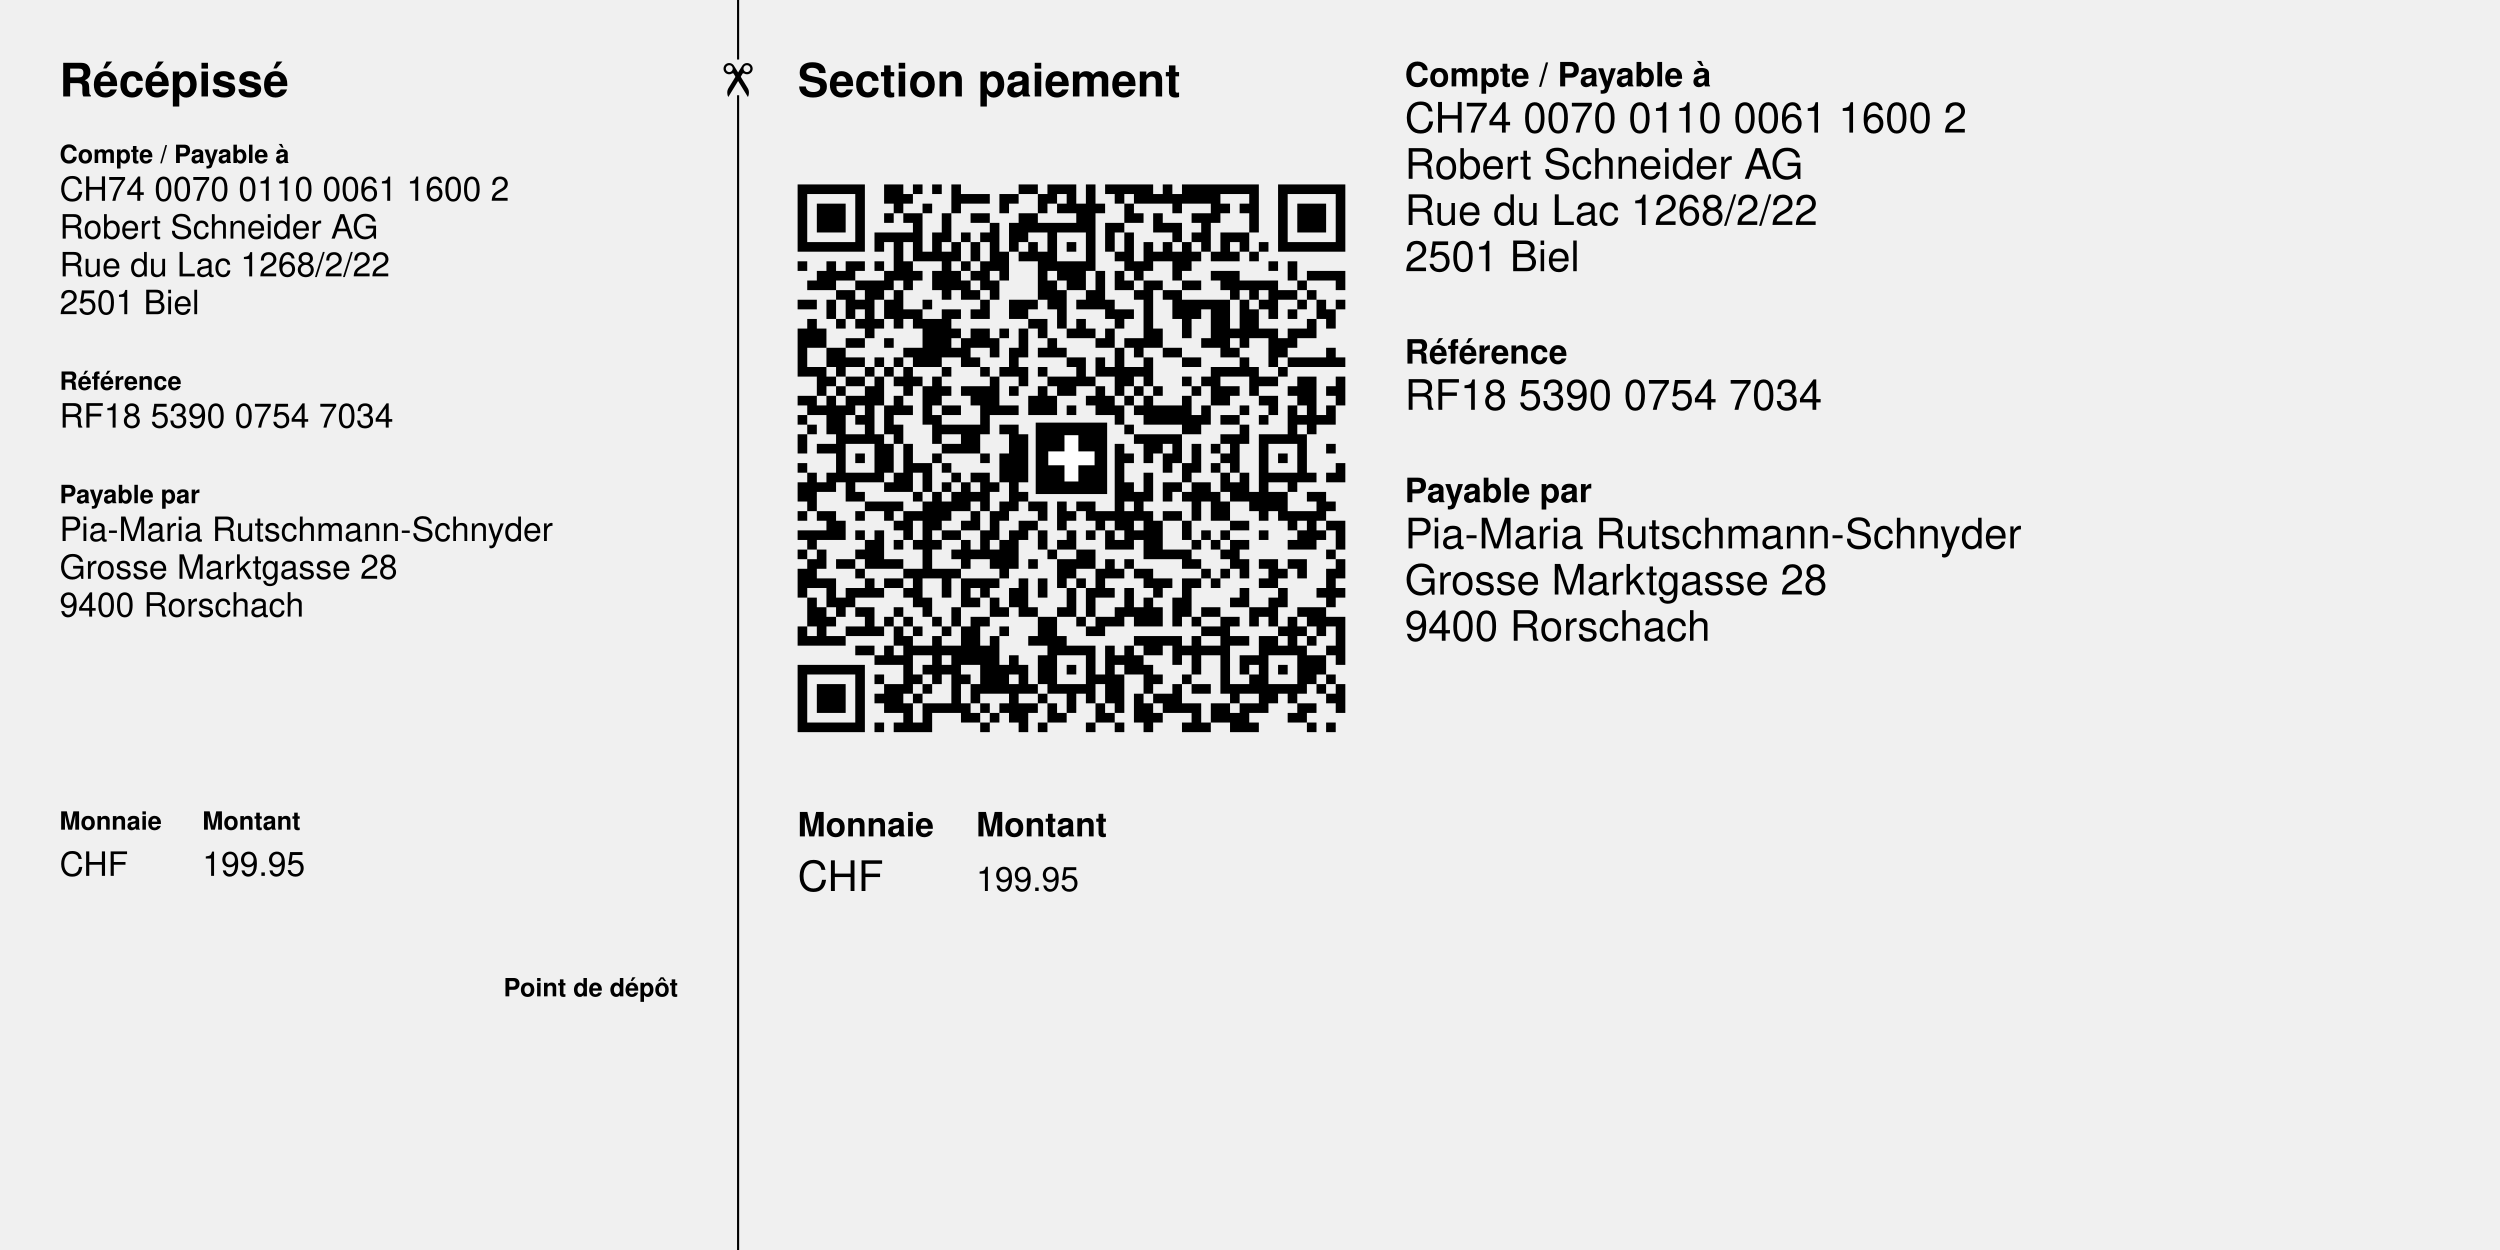
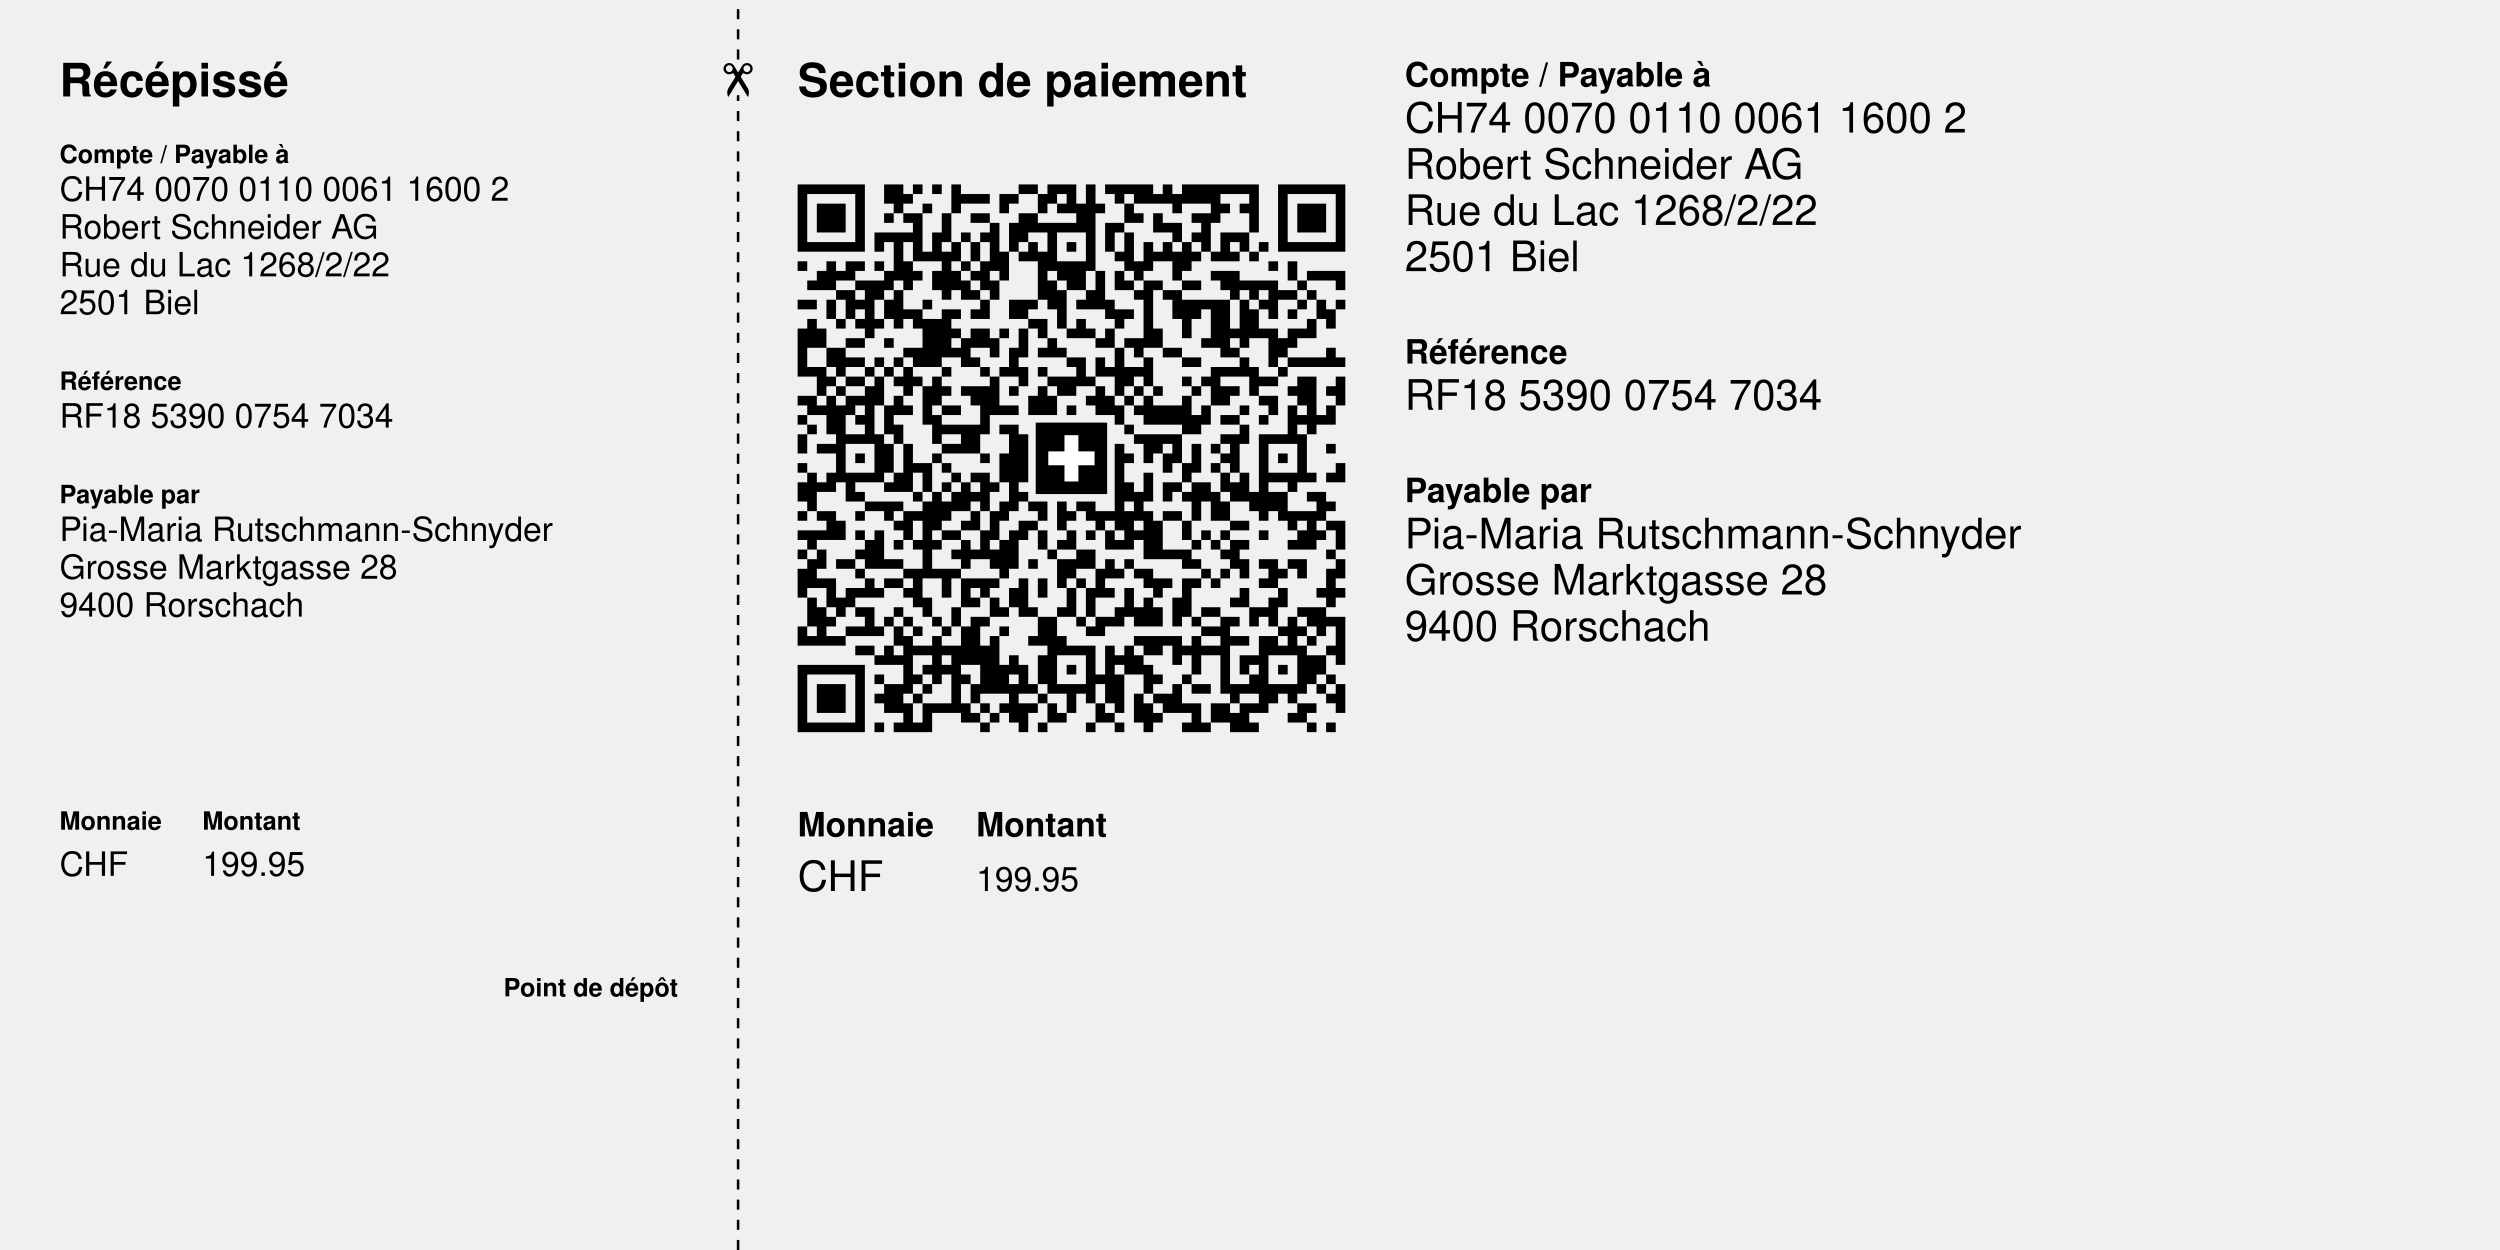
<svg xmlns="http://www.w3.org/2000/svg" width="210mm" height="105mm" version="1.1" viewBox="0 0 595.276 297.638">
  <g font-family="Helvetica,Arial,&quot;Liberation Sans&quot;" transform="translate(0 297.638)">
    <g transform="translate(189.921 0)">
-       <text x="0" y="-274.665" font-size="11" font-weight="bold">Section paiement</text>
+       <text x="0" y="-274.665" font-size="11" font-weight="bold">Section de paiement</text>
    </g>
    <g transform="translate(189.921 -123.307) scale(2.288)">
      <path d="M0,-57h7v1h-7zm9,0h2v2h-2zm3,0h1v1h-1zm2,0h1v1h-1zm2,0h1v3h-1zm7,0h2v1h-2z m3,0h3v1h-3zm4,0h1v9h-1zm2,0h5v1h-5zm6,0h1v2h-1zm2,0h8v1h-8zm10,0h7v1h-7z m-50,1h1v6h-1zm6,0h1v6h-1zm5,0h1v1h-1zm6,0h3v1h-3zm4,0h2v1h-2zm4,0h2v1h-2z m3,0h1v2h-1zm5,0h1v1h-1zm2,0h3v1h-3zm4,0h5v1h-5zm8,0h1v4h-1zm3,0h1v6h-1z m6,0h1v6h-1zm-54,1h3v3h-3zm8,0h1v1h-1zm3,0h1v1h-1zm8,0h1v1h-1zm4,0h1v1h-1z m2,0h1v1h-1zm2,0h1v3h-1zm2,0h1v1h-1zm3,0h1v2h-1zm5,0h1v1h-1zm4,0h2v1h-2z m3,0h1v1h-1zm6,0h3v3h-3zm-43,1h1v1h-1zm2,0h2v1h-2zm4,0h1v3h-1zm3,0h2v1h-2z m5,0h2v2h-2zm12,0h1v1h-1zm2,0h1v2h-1zm4,0h3v1h-3zm-29,1h1v4h-1zm8,0h1v5h-1z m2,0h1v3h-1zm3,0h4v1h-4zm7,0h1v3h-1zm1,0h1v1h-1zm5,0h2v1h-2zm4,0h1v3h-1z m-34,1h4v1h-4zm6,0h1v3h-1zm3,0h1v1h-1zm2,0h1v1h-1zm4,0h1v1h-1zm3,0h1v4h-1z m8,0h1v4h-1zm5,0h1v1h-1zm2,0h1v1h-1zm3,0h3v1h-3zm-43,1h5v1h-5zm7,0h1v1h-1z m2,0h1v4h-1zm6,0h1v2h-1zm2,0h1v2h-1zm6,0h1v2h-1zm4,0h1v1h-1zm8,0h1v3h-1z m2,0h1v2h-1zm2,0h1v3h-1zm4,0h1v2h-1zm2,0h1v1h-1zm2,0h1v1h-1zm3,0h5v1h-5z m-38,1h1v1h-1zm2,0h1v5h-1zm6,0h1v3h-1zm2,0h1v1h-1zm2,0h1v5h-1zm8,0h1v1h-1z m4,0h1v1h-1zm2,0h1v3h-1zm2,0h1v1h-1zm2,0h1v1h-1zm2,0h1v1h-1zm2,0h1v1h-1z m-47,1h1v1h-1zm3,0h1v3h-1zm2,0h2v1h-2zm3,0h1v1h-1zm3,0h1v3h-1zm6,0h1v1h-1z m2,0h1v3h-1zm8,0h3v2h-3zm8,0h1v2h-1zm14,0h1v1h-1zm2,0h1v2h-1zm-49,1h1v2h-1z m2,0h2v1h-2zm5,0h1v2h-1zm3,0h1v1h-1zm2,0h1v2h-1zm2,0h1v2h-1zm2,0h1v1h-1z m13,0h1v4h-1zm2,0h1v2h-1zm10,0h3v1h-3zm10,0h4v1h-4zm-52,1h1v1h-1zm5,0h3v1h-3z m11,0h1v2h-1zm3,0h1v2h-1zm6,0h1v3h-1zm2,0h2v1h-2zm6,0h1v1h-1zm2,0h1v7h-1z m1,0h1v1h-1zm3,0h2v1h-2zm4,0h6v1h-6zm8,0h1v1h-1zm4,0h1v1h-1zm-52,1h2v1h-2z m3,0h1v5h-1zm1,0h1v1h-1zm2,0h1v4h-1zm8,0h1v1h-1zm9,0h1v4h-1zm3,0h1v2h-1z m5,0h1v1h-1zm3,0h2v1h-2zm7,0h1v1h-1zm2,0h1v1h-1zm2,0h3v1h-3zm4,0h1v1h-1z m-53,1h2v1h-2zm3,0h1v2h-1zm2,0h2v1h-2zm4,0h1v2h-1zm4,0h1v1h-1zm6,0h1v2h-1z m3,0h2v2h-2zm2,0h1v1h-1zm5,0h1v1h-1zm3,0h1v2h-1zm7,0h6v1h-6zm7,0h1v5h-1z m2,0h2v1h-2zm4,0h1v1h-1zm2,0h1v2h-1zm2,0h1v1h-1zm-51,1h1v1h-1zm6,0h2v1h-2z m4,0h1v5h-1zm1,0h1v1h-1zm2,0h1v1h-1zm15,0h2v1h-2zm6,0h3v1h-3zm4,0h2v4h-2z m4,0h1v3h-1zm2,0h1v1h-1zm2,0h1v1h-1zm4,0h1v2h-1zm-54,1h1v3h-1zm3,0h1v1h-1z m2,0h1v1h-1zm2,0h1v1h-1zm4,0h3v1h-3zm12,0h2v1h-2zm5,0h1v2h-1zm4,0h1v1h-1z m7,0h1v2h-1zm13,0h1v2h-1zm-53,1h1v5h-1zm2,0h1v2h-1zm11,0h2v4h-2zm3,0h1v1h-1z m2,0h2v2h-2zm3,0h1v1h-1zm2,0h1v3h-1zm2,0h1v1h-1zm3,0h1v1h-1zm2,0h1v1h-1z m2,0h1v2h-1zm5,0h1v2h-1zm8,0h1v1h-1zm3,0h2v1h-2zm3,0h2v1h-2zm-46,1h2v1h-2z m4,0h1v1h-1zm8,0h1v3h-1zm3,0h1v2h-1zm6,0h1v2h-1zm5,0h1v1h-1zm3,0h2v1h-2z m8,0h1v1h-1zm7,0h2v2h-2zm2,0h1v1h-1zm-48,1h2v2h-2zm8,0h2v1h-2zm5,0h1v1h-1z m6,0h1v3h-1zm3,0h1v1h-1zm2,0h1v1h-1zm6,0h1v5h-1zm2,0h1v1h-1zm3,0h2v1h-2z m6,0h2v1h-2zm11,0h1v2h-1zm-50,1h2v1h-2zm3,0h1v1h-1zm2,0h1v1h-1zm2,0h1v1h-1z m6,0h1v1h-1zm10,0h2v1h-2zm3,0h1v2h-1zm5,0h1v3h-1zm4,0h2v1h-2zm6,0h1v2h-1z m3,0h1v1h-1zm2,0h4v1h-4zm5,0h1v1h-1zm-55,1h2v1h-2zm3,0h1v1h-1zm3,0h1v1h-1z m2,0h1v1h-1zm2,0h1v3h-1zm4,0h1v1h-1zm4,0h1v1h-1zm2,0h1v1h-1zm2,0h1v2h-1z m2,0h1v1h-1zm4,0h1v2h-1zm3,0h1v1h-1zm2,0h2v1h-2zm9,0h1v4h-1zm1,0h2v1h-2z m3,0h1v3h-1zm3,0h1v1h-1zm-48,1h2v1h-2zm3,0h2v1h-2zm3,0h1v3h-1zm2,0h1v1h-1z m2,0h1v1h-1zm2,0h1v3h-1zm6,0h1v4h-1zm6,0h3v1h-3zm4,0h1v1h-1zm4,0h1v1h-1z m6,0h1v1h-1zm2,0h1v1h-1zm6,0h2v1h-2zm4,0h2v3h-2zm4,0h1v3h-1zm-54,1h1v1h-1z m2,0h1v1h-1zm3,0h1v6h-1zm6,0h1v4h-1zm2,0h1v1h-1zm2,0h3v1h-3zm5,0h1v1h-1z m3,0h1v3h-1zm2,0h2v1h-2zm4,0h1v3h-1zm4,0h1v1h-1zm2,0h1v1h-1zm4,0h1v1h-1z m3,0h2v1h-2zm7,0h1v1h-1zm4,0h1v1h-1zm-55,1h2v1h-2zm3,0h1v4h-1zm2,0h2v1h-2z m5,0h1v2h-1zm8,0h2v1h-2zm6,0h1v2h-1zm2,0h1v2h-1zm4,0h1v1h-1zm2,0h1v2h-1z m2,0h1v1h-1zm2,0h1v3h-1zm4,0h1v4h-1zm4,0h1v1h-1zm4,0h2v1h-2zm-47,1h2v1h-2z m3,0h1v8h-1zm1,0h1v1h-1zm4,0h1v3h-1zm2,0h1v1h-1zm4,0h2v1h-2zm4,0h1v3h-1z m2,0h2v1h-2zm7,0h1v1h-1zm5,0h1v2h-1zm2,0h1v1h-1zm2,0h3v2h-3zm5,0h1v2h-1z m4,0h1v1h-1zm3,0h1v1h-1zm2,0h1v4h-1zm2,0h1v3h-1zm2,0h1v2h-1zm-55,1h1v1h-1z m6,0h1v1h-1zm8,0h1v3h-1zm27,0h1v2h-1zm3,0h2v1h-2zm4,0h1v1h-1zm4,0h1v1h-1z m2,0h1v1h-1zm-53,1h1v1h-1zm9,0h1v2h-1zm5,0h4v1h-4zm6,0h2v1h-2zm13,0h1v1h-1z m12,0h1v2h-1zm-46,1h1v2h-1zm5,0h2v1h-2zm3,0h1v5h-1zm9,0h2v2h-2zm5,0h2v5h-2z m13,0h5v1h-5zm9,0h2v1h-2zm4,0h1v9h-1zm1,0h2v1h-2zm3,0h1v5h-1zm-50,1h2v1h-2z m7,0h1v3h-1zm2,0h1v5h-1zm4,0h2v1h-2zm18,0h1v9h-1zm3,0h2v1h-2zm3,0h1v2h-1z m2,0h1v3h-1zm2,0h1v1h-1zm2,0h1v3h-1zm10,0h1v1h-1zm-49,1h1v1h-1zm8,0h1v1h-1z m5,0h1v1h-1zm2,0h1v3h-1zm13,0h1v1h-1zm2,0h1v1h-1zm2,0h1v2h-1zm6,0h1v1h-1z m6,0h1v1h-1zm-50,1h1v1h-1zm12,0h2v1h-2zm3,0h1v1h-1zm25,0h1v2h-1zm3,0h1v1h-1z m13,0h1v2h-1zm-55,1h1v4h-1zm2,0h1v2h-1zm2,0h3v1h-3zm5,0h1v2h-1zm3,0h1v2h-1z m3,0h1v1h-1zm2,0h2v1h-2zm18,0h1v3h-1zm8,0h1v2h-1zm2,0h1v3h-1zm3,0h3v1h-3z m4,0h1v1h-1zm2,0h1v1h-1zm-55,1h1v2h-1zm2,0h1v1h-1zm3,0h1v2h-1zm4,0h1v1h-1z m6,0h1v1h-1zm2,0h1v3h-1zm2,0h1v3h-1zm1,0h1v1h-1zm2,0h1v3h-1zm12,0h1v2h-1z m4,0h2v1h-2zm3,0h2v2h-2zm4,0h1v2h-1zm6,0h1v1h-1zm-45,1h1v1h-1zm6,0h1v1h-1z m2,0h1v4h-1zm2,0h1v2h-1zm2,0h1v1h-1zm5,0h1v1h-1zm12,0h1v3h-1zm3,0h1v1h-1z m2,0h1v1h-1zm3,0h1v3h-1zm4,0h1v2h-1zm2,0h2v2h-2zm4,0h2v1h-2zm-46,1h4v1h-4z m6,0h1v8h-1zm2,0h1v2h-1zm6,0h1v2h-1zm3,0h2v1h-2zm3,0h1v3h-1zm2,0h2v1h-2z m12,0h1v2h-1zm3,0h1v2h-1zm10,0h2v1h-2zm-54,1h1v1h-1zm2,0h2v1h-2zm4,0h1v1h-1z m3,0h1v1h-1zm2,0h1v3h-1zm1,0h1v1h-1zm6,0h1v2h-1zm2,0h1v3h-1zm5,0h1v1h-1z m3,0h1v1h-1zm2,0h3v1h-3zm4,0h1v4h-1zm2,0h1v5h-1zm2,0h2v1h-2zm12,0h5v1h-5z m-47,1h2v2h-2zm7,0h1v1h-1zm7,0h1v1h-1zm6,0h2v1h-2zm8,0h1v1h-1zm6,0h1v4h-1z m3,0h1v2h-1zm5,0h2v1h-2zm6,0h1v1h-1zm2,0h1v3h-1zm2,0h2v1h-2zm-55,1h3v1h-3z m6,0h1v1h-1zm2,0h1v4h-1zm7,0h2v1h-2zm4,0h1v3h-1zm3,0h1v4h-1zm1,0h1v1h-1z m2,0h1v2h-1zm3,0h1v2h-1zm2,0h1v1h-1zm2,0h1v2h-1zm3,0h1v1h-1zm7,0h1v1h-1z m2,0h1v1h-1zm4,0h1v1h-1zm4,0h1v2h-1zm2,0h1v1h-1zm2,0h1v2h-1zm-55,1h1v1h-1z m6,0h1v3h-1zm3,0h1v1h-1zm2,0h1v1h-1zm2,0h1v1h-1zm3,0h1v3h-1zm4,0h1v4h-1z m6,0h1v1h-1zm6,0h1v1h-1zm8,0h1v1h-1zm2,0h1v1h-1zm2,0h1v3h-1zm1,0h1v1h-1z m5,0h1v1h-1zm-51,1h1v1h-1zm2,0h1v2h-1zm4,0h1v1h-1zm10,0h1v1h-1zm2,0h1v1h-1z m2,0h1v2h-1zm6,0h1v1h-1zm3,0h2v2h-2zm9,0h3v1h-3zm6,0h1v1h-1zm11,0h1v1h-1z m-54,1h1v3h-1zm3,0h2v1h-2zm5,0h2v1h-2zm15,0h1v1h-1zm3,0h2v2h-2zm5,0h1v2h-1z m2,0h1v1h-1zm6,0h2v1h-2zm6,0h1v2h-1zm2,0h2v1h-2zm3,0h2v1h-2zm5,0h1v2h-1z m-56,1h1v3h-1zm6,0h1v1h-1zm5,0h2v1h-2zm3,0h3v1h-3zm17,0h1v3h-1zm2,0h1v1h-1z m2,0h2v1h-2zm7,0h1v1h-1zm2,0h1v1h-1zm5,0h2v1h-2zm3,0h1v1h-1zm3,0h1v4h-1z m-53,1h2v1h-2zm5,0h1v2h-1zm2,0h2v1h-2zm3,0h1v3h-1zm3,0h1v2h-1zm2,0h4v1h-4z m6,0h1v4h-1zm2,0h1v2h-1zm2,0h1v1h-1zm2,0h1v1h-1zm7,0h3v1h-3zm4,0h1v4h-1z m1,0h1v1h-1zm2,0h1v1h-1zm5,0h2v1h-2zm-45,1h1v2h-1zm2,0h2v1h-2zm3,0h1v1h-1z m3,0h1v1h-1zm6,0h1v2h-1zm2,0h1v1h-1zm3,0h1v2h-1zm6,0h1v3h-1zm2,0h1v3h-1z m2,0h1v1h-1zm2,0h1v3h-1zm3,0h1v1h-1zm9,0h1v2h-1zm4,0h1v2h-1zm4,0h1v1h-1z m2,0h1v1h-1zm-55,1h1v3h-1zm3,0h2v1h-2zm9,0h1v2h-1zm5,0h1v1h-1zm2,0h1v2h-1z m16,0h1v3h-1zm3,0h1v3h-1zm6,0h1v1h-1zm4,0h1v3h-1zm-47,1h1v4h-1zm2,0h1v1h-1z m2,0h2v1h-2zm4,0h1v1h-1zm6,0h1v2h-1zm5,0h1v1h-1zm3,0h1v1h-1zm3,0h1v1h-1z m6,0h1v2h-1zm2,0h1v2h-1zm2,0h1v2h-1zm5,0h2v1h-2zm5,0h2v1h-2zm5,0h3v1h-3z m-49,1h1v1h-1zm4,0h1v2h-1zm2,0h1v1h-1zm2,0h1v1h-1zm3,0h1v1h-1zm4,0h1v5h-1z m1,0h1v1h-1zm6,0h2v3h-2zm4,0h1v1h-1zm2,0h2v1h-2zm10,0h1v1h-1zm3,0h1v8h-1z m1,0h1v1h-1zm2,0h1v1h-1zm4,0h1v4h-1zm2,0h4v1h-4zm-53,1h1v2h-1zm5,0h2v1h-2z m3,0h1v1h-1zm2,0h1v2h-1zm2,0h1v1h-1zm3,0h1v1h-1zm2,0h1v4h-1zm4,0h1v1h-1z m9,0h2v1h-2zm12,0h2v1h-2zm8,0h1v1h-1zm2,0h1v1h-1zm2,0h1v1h-1zm2,0h1v4h-1z m-55,1h1v1h-1zm2,0h2v1h-2zm8,0h1v6h-1zm3,0h1v5h-1zm6,0h1v6h-1zm4,0h1v1h-1z m3,0h1v2h-1zm8,0h5v1h-5zm6,0h1v4h-1zm4,0h2v1h-2zm3,0h1v8h-1zm1,0h1v2h-1z m4,0h1v1h-1zm-47,1h2v1h-2zm3,0h1v2h-1zm3,0h2v1h-2zm3,0h2v1h-2zm4,0h1v5h-1z m7,0h1v5h-1zm2,0h3v1h-3zm4,0h1v6h-1zm2,0h1v3h-1zm2,0h2v1h-2zm3,0h2v1h-2z m3,0h2v1h-2zm8,0h1v1h-1zm2,0h1v5h-1zm3,0h1v1h-1zm-47,1h1v1h-1zm2,0h1v1h-1z m6,0h1v6h-1zm6,0h1v2h-1zm3,0h1v3h-1zm5,0h1v5h-1zm3,0h1v1h-1zm2,0h1v2h-1z m4,0h1v1h-1zm7,0h2v1h-2zm7,0h2v2h-2zm-53,1h7v1h-7zm13,0h1v1h-1zm2,0h1v1h-1z m6,0h1v3h-1zm2,0h1v3h-1zm5,0h1v1h-1zm8,0h1v3h-1zm10,0h1v1h-1zm4,0h1v1h-1z m-50,1h1v6h-1zm6,0h1v6h-1zm2,0h1v1h-1zm4,0h1v1h-1zm5,0h1v1h-1zm14,0h1v1h-1z m2,0h1v4h-1zm4,0h1v1h-1zm3,0h1v1h-1zm7,0h1v2h-1zm6,0h1v1h-1zm2,0h1v1h-1z m-53,1h3v3h-3zm7,0h2v3h-2zm4,0h1v1h-1zm5,0h1v2h-1zm4,0h1v4h-1zm2,0h1v1h-1z m3,0h3v1h-3zm12,0h1v3h-1zm2,0h2v1h-2zm4,0h2v1h-2zm4,0h3v1h-3zm5,0h1v1h-1z m2,0h1v3h-1zm-48,1h1v1h-1zm4,0h1v1h-1zm13,0h1v1h-1zm3,0h1v2h-1zm7,0h1v3h-1z m2,0h2v1h-2zm8,0h1v1h-1zm4,0h1v1h-1zm2,0h1v1h-1zm4,0h1v1h-1zm-44,1h1v3h-1z m2,0h3v1h-3zm4,0h1v2h-1zm2,0h1v1h-1zm2,0h1v1h-1zm2,0h1v3h-1zm1,0h1v1h-1z m2,0h1v2h-1zm5,0h1v2h-1zm5,0h1v3h-1zm2,0h1v1h-1zm2,0h2v1h-2zm3,0h2v2h-2z m3,0h1v3h-1zm1,0h1v1h-1zm5,0h2v1h-2zm-39,1h1v2h-1zm5,0h1v1h-1zm2,0h1v1h-1z m7,0h1v1h-1zm5,0h1v1h-1zm5,0h1v1h-1zm4,0h1v2h-1zm4,0h1v2h-1zm6,0h2v1h-2z m-50,1h5v1h-5zm7,0h1v1h-1zm2,0h1v1h-1zm2,0h1v1h-1zm7,0h1v1h-1zm6,0h1v1h-1z m5,0h1v1h-1zm3,0h1v1h-1zm7,0h1v1h-1zm2,0h1v1h-1zm5,0h1v1h-1zm6,0h1v1h-1z m2,0h1v1h-1z" fill="#000000" />
    </g>
    <g transform="translate(189.921 -123.307)">
      <path d="M56.693,-73.701h17.008v17.008h-17.008z" fill="#000000" />
      <path d="M63.543,-70.709h3.307v11.024h-3.307zm-3.858,3.858h11.024v3.307h-11.024z" fill="#FFFFFF" />
    </g>
    <g transform="translate(189.921 0)">
      <text x="0" y="-98.482" font-size="8" font-weight="bold">Monnaie</text>
      <text x="0" y="-85.482" font-size="10">CHF</text>
      <text x="42.52" y="-98.482" font-size="8" font-weight="bold">Montant</text>
      <text x="42.52" y="-85.482" font-size="8">199.95</text>
    </g>
    <g transform="translate(334.488 0)">
      <text x="0" y="-277.065" font-size="8" font-weight="bold">Compte / Payable à</text>
      <text x="0" y="-266.065" font-size="10">CH74 0070 0110 0061 1600 2</text>
      <text x="0" y="-255.065" font-size="10">Robert Schneider AG</text>
      <text x="0" y="-244.065" font-size="10">Rue du Lac 1268/2/22</text>
      <text x="0" y="-233.065" font-size="10">2501 Biel</text>
      <text x="0" y="-211.065" font-size="8" font-weight="bold">Référence</text>
      <text x="0" y="-200.065" font-size="10">RF18 5390 0754 7034</text>
      <text x="0" y="-178.065" font-size="8" font-weight="bold">Payable par</text>
      <text x="0" y="-167.065" font-size="10">Pia-Maria Rutschmann-Schnyder</text>
      <text x="0" y="-156.065" font-size="10">Grosse Marktgasse 28</text>
      <text x="0" y="-145.065" font-size="10">9400 Rorschach</text>
    </g>
    <g transform="translate(14.173 0)">
      <text x="0" y="-274.665" font-size="11" font-weight="bold">Récépissé</text>
      <text x="0" y="-258.822" font-size="6" font-weight="bold">Compte / Payable à</text>
      <text x="0" y="-249.822" font-size="8">CH74 0070 0110 0061 1600 2</text>
      <text x="0" y="-240.822" font-size="8">Robert Schneider AG</text>
      <text x="0" y="-231.822" font-size="8">Rue du Lac 1268/2/22</text>
      <text x="0" y="-222.822" font-size="8">2501 Biel</text>
      <text x="0" y="-204.822" font-size="6" font-weight="bold">Référence</text>
      <text x="0" y="-195.822" font-size="8">RF18 5390 0754 7034</text>
      <text x="0" y="-177.822" font-size="6" font-weight="bold">Payable par</text>
      <text x="0" y="-168.822" font-size="8">Pia-Maria Rutschmann-Schnyder</text>
      <text x="0" y="-159.822" font-size="8">Grosse Marktgasse 28</text>
      <text x="0" y="-150.822" font-size="8">9400 Rorschach</text>
      <text x="0" y="-100.082" font-size="6" font-weight="bold">Monnaie</text>
      <text x="0" y="-89.082" font-size="8">CHF</text>
      <text x="34.016" y="-100.082" font-size="6" font-weight="bold">Montant</text>
      <text x="34.016" y="-89.082" font-size="8">199.95</text>
      <text x="105.732" y="-60.397" font-size="6" font-weight="bold">Point de dépôt</text>
    </g>
-     <path d="M175.748,0l0,-274.961m0,-8.504l0,-14.173" stroke="#000000" stroke-width="0.5" fill="none" />
+     <path d="M175.748,0l0,-274.961m0,-8.504l0,-14.173" stroke="#000000" stroke-width="0.6" stroke-dasharray="2.4" fill="none" />
    <g transform="translate(172.687 -274.535) scale(0.006)">
      <path d="M131.754,-359.388c-33.041,54.539,-52.384,110.154,-52.384,192.144c0,62.702,15.27,120.654,41.122,167.596l567.598,-926.232c10.25,-16.724,34.279,-23.091,63.969,-5.805c33.06,19.242,71.495,30.268,112.507,30.268 c123.676,0,223.937,-100.261,223.937,-223.937c0,-123.676,-100.261,-223.937,-223.937,-223.937c-76.348,0,-143.773,38.208,-184.195,96.548l-548.617,893.353zm728.561,-904.861c75.929,0,137.48,61.551,137.48,137.48 c0,75.929,-61.551,137.48,-137.48,137.48c-75.929,0,-137.48,-61.551,-137.48,-137.48c0,-75.929,61.551,-137.48,137.48,-137.48z" fill="#000000" />
    </g>
    <g transform="translate(178.809 -274.535) scale(-0.006 0.006)">
      <path d="M131.754,-359.388c-33.041,54.539,-52.384,110.154,-52.384,192.144c0,62.702,15.27,120.654,41.122,167.596l567.598,-926.232c10.25,-16.724,34.279,-23.091,63.969,-5.805c33.06,19.242,71.495,30.268,112.507,30.268 c123.676,0,223.937,-100.261,223.937,-223.937c0,-123.676,-100.261,-223.937,-223.937,-223.937c-76.348,0,-143.773,38.208,-184.195,96.548l-548.617,893.353zm728.561,-904.861c75.929,0,137.48,61.551,137.48,137.48 c0,75.929,-61.551,137.48,-137.48,137.48c-75.929,0,-137.48,-61.551,-137.48,-137.48c0,-75.929,61.551,-137.48,137.48,-137.48z" fill="#000000" />
    </g>
  </g>
</svg>
